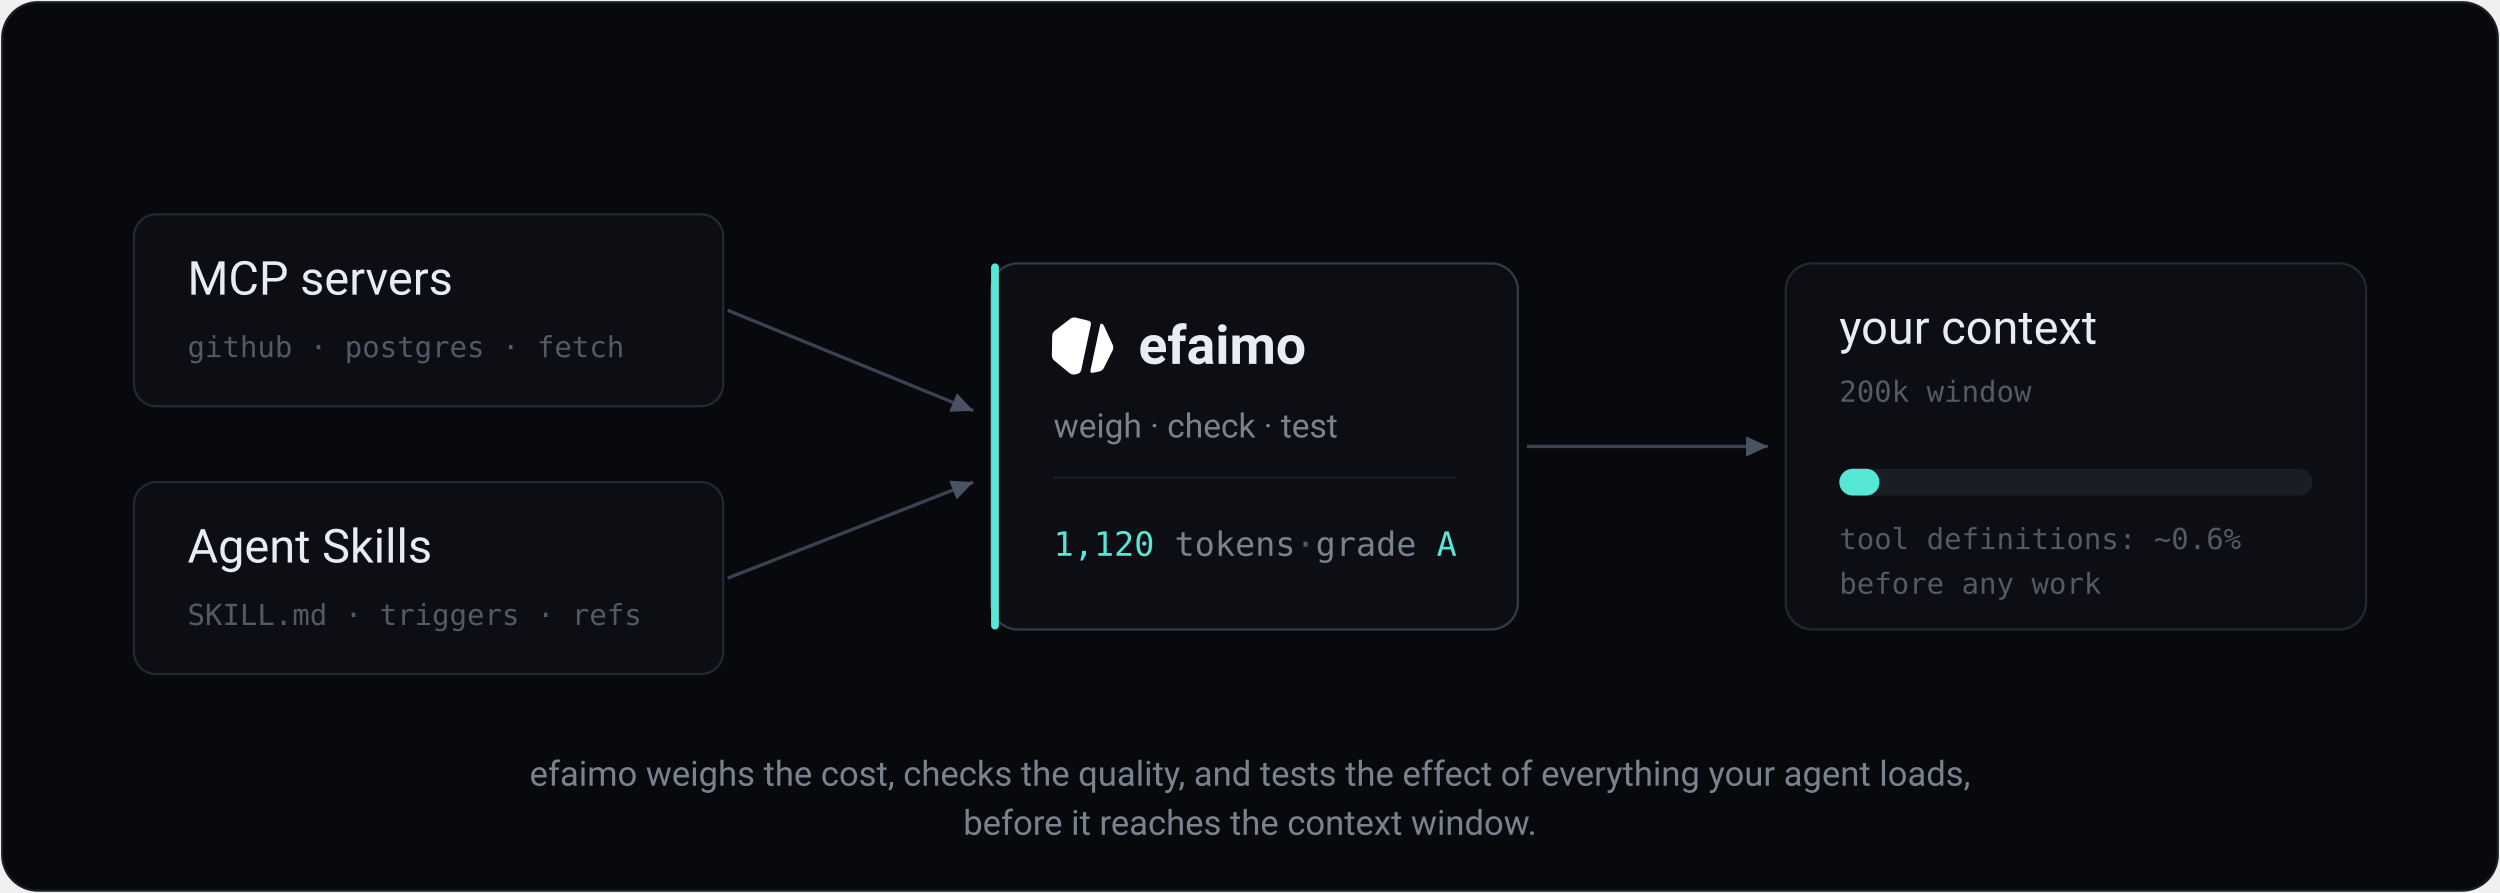
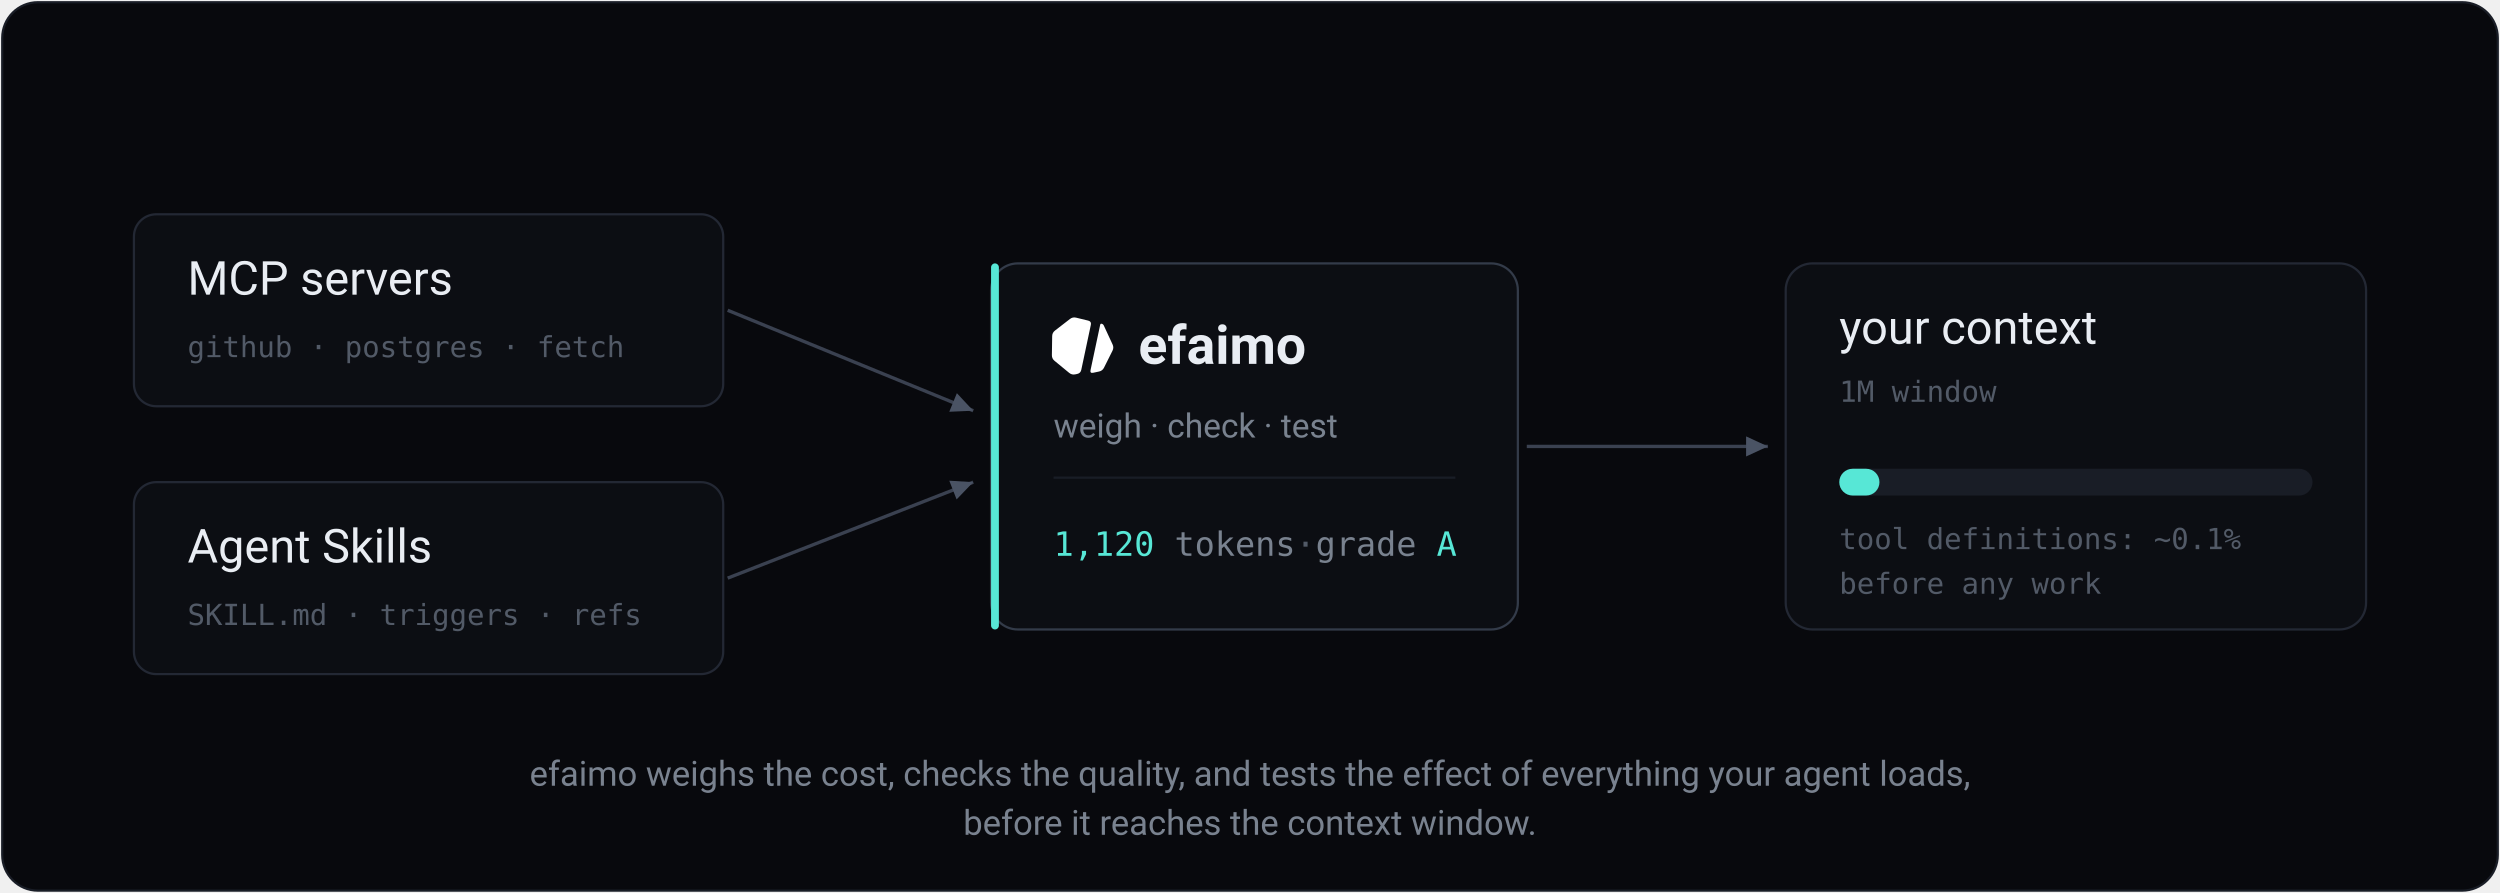
<svg xmlns="http://www.w3.org/2000/svg" width="1120" height="400" viewBox="0 0 1120 400" role="img" aria-label="How efaimo works: it weighs, checks, and tests what your agent loads before it reaches the context window.">
  <defs>
    <marker id="arrow" markerWidth="9" markerHeight="9" refX="6.5" refY="3" orient="auto">
      <path d="M0,0 L6.5,3 L0,6 Z" fill="#4a5364" />
    </marker>
    <style>
      .s { font-family: ui-sans-serif, system-ui, -apple-system, "Segoe UI", Roboto, sans-serif; }
      .m { font-family: ui-monospace, SFMono-Regular, Menlo, Consolas, monospace; }
    </style>
  </defs>
  <rect x="1" y="1" width="1118" height="398" rx="16" fill="#08090D" stroke="#191D26" stroke-width="1" />
  <rect x="60" y="96" width="264" height="86" rx="10" fill="#0C0E13" stroke="#232834" stroke-width="1" />
  <text x="84" y="132" class="s" font-size="21" fill="#E9EDF3">MCP servers</text>
  <text x="84" y="160" class="m" font-size="13" fill="#525a67">github · postgres · fetch</text>
  <rect x="60" y="216" width="264" height="86" rx="10" fill="#0C0E13" stroke="#232834" stroke-width="1" />
  <text x="84" y="252" class="s" font-size="21" fill="#E9EDF3">Agent Skills</text>
  <text x="84" y="280" class="m" font-size="13" fill="#525a67">SKILL.md · triggers · refs</text>
  <line x1="326" y1="139" x2="436" y2="184" stroke="#3a4150" stroke-width="1.5" marker-end="url(#arrow)" />
  <line x1="326" y1="259" x2="436" y2="216" stroke="#3a4150" stroke-width="1.5" marker-end="url(#arrow)" />
  <rect x="444" y="118" width="236" height="164" rx="12" fill="#0C0E13" stroke="#333b49" stroke-width="1" />
  <rect x="444" y="118" width="3.5" height="164" rx="1.75" fill="#57E7D6" />
  <svg x="470" y="140" width="30" height="30" viewBox="0 0 48 48">
    <path fill="#FFFFFF" d="M14.972 4.625Q16.934 3.108 19.342 3.696L28.028 5.816Q30.437 6.403 29.921 8.828L23.061 41.104Q22.545 43.53 20.12 44.045L18.734 44.34Q16.308 44.855 14.393 43.281L3.872 34.629Q1.956 33.054 1.993 30.575L2.197 16.954Q2.234 14.475 4.195 12.958ZM36.609 8.808Q36.814 7.841 37.773 8.075L37.773 8.075Q38.733 8.31 39.148 9.206L45.502 22.92Q46.545 25.17 45.434 27.388L39.342 39.572Q38.232 41.789 35.808 42.305L31.615 43.195Q29.19 43.711 29.705 41.286Z" />
  </svg>
  <text x="510" y="163" class="s" font-size="24" font-weight="600" fill="#E9EDF3">efaimo</text>
  <text x="472" y="196" class="s" font-size="15" fill="#79828F">weigh · check · test</text>
  <line x1="472" y1="214" x2="652" y2="214" stroke="#191D26" stroke-width="1" />
  <text x="472" y="249" class="m" font-size="15" fill="#79828F">
    <tspan fill="#57E7D6">1,120</tspan> tokens<tspan fill="#525a67"> · </tspan>grade <tspan fill="#57E7D6">A</tspan>
  </text>
  <line x1="684" y1="200" x2="792" y2="200" stroke="#3a4150" stroke-width="1.5" marker-end="url(#arrow)" />
  <rect x="800" y="118" width="260" height="164" rx="12" fill="#0C0E13" stroke="#232834" stroke-width="1" />
  <text x="824" y="154" class="s" font-size="21" fill="#E9EDF3">your context</text>
-   <text x="824" y="180" class="m" font-size="13" fill="#525a67">200k window</text>
+   <text x="824" y="180" class="m" font-size="13" fill="#525a67">1M window</text>
  <rect x="824" y="210" width="212" height="12" rx="6" fill="#191D26" />
  <rect x="824" y="210" width="18" height="12" rx="6" fill="#57E7D6" />
-   <text x="824" y="246" class="m" font-size="13" fill="#525a67">tool definitions: ~0.6%</text>
+   <text x="824" y="246" class="m" font-size="13" fill="#525a67">tool definitions: ~0.1%</text>
  <text x="824" y="266" class="m" font-size="13" fill="#525a67">before any work</text>
  <text x="560" y="352" text-anchor="middle" class="s" font-size="15.5" fill="#79828F">efaimo weighs the cost, checks the quality, and tests the effect of everything your agent loads,</text>
  <text x="560" y="374" text-anchor="middle" class="s" font-size="15.5" fill="#79828F">before it reaches the context window.</text>
</svg>
